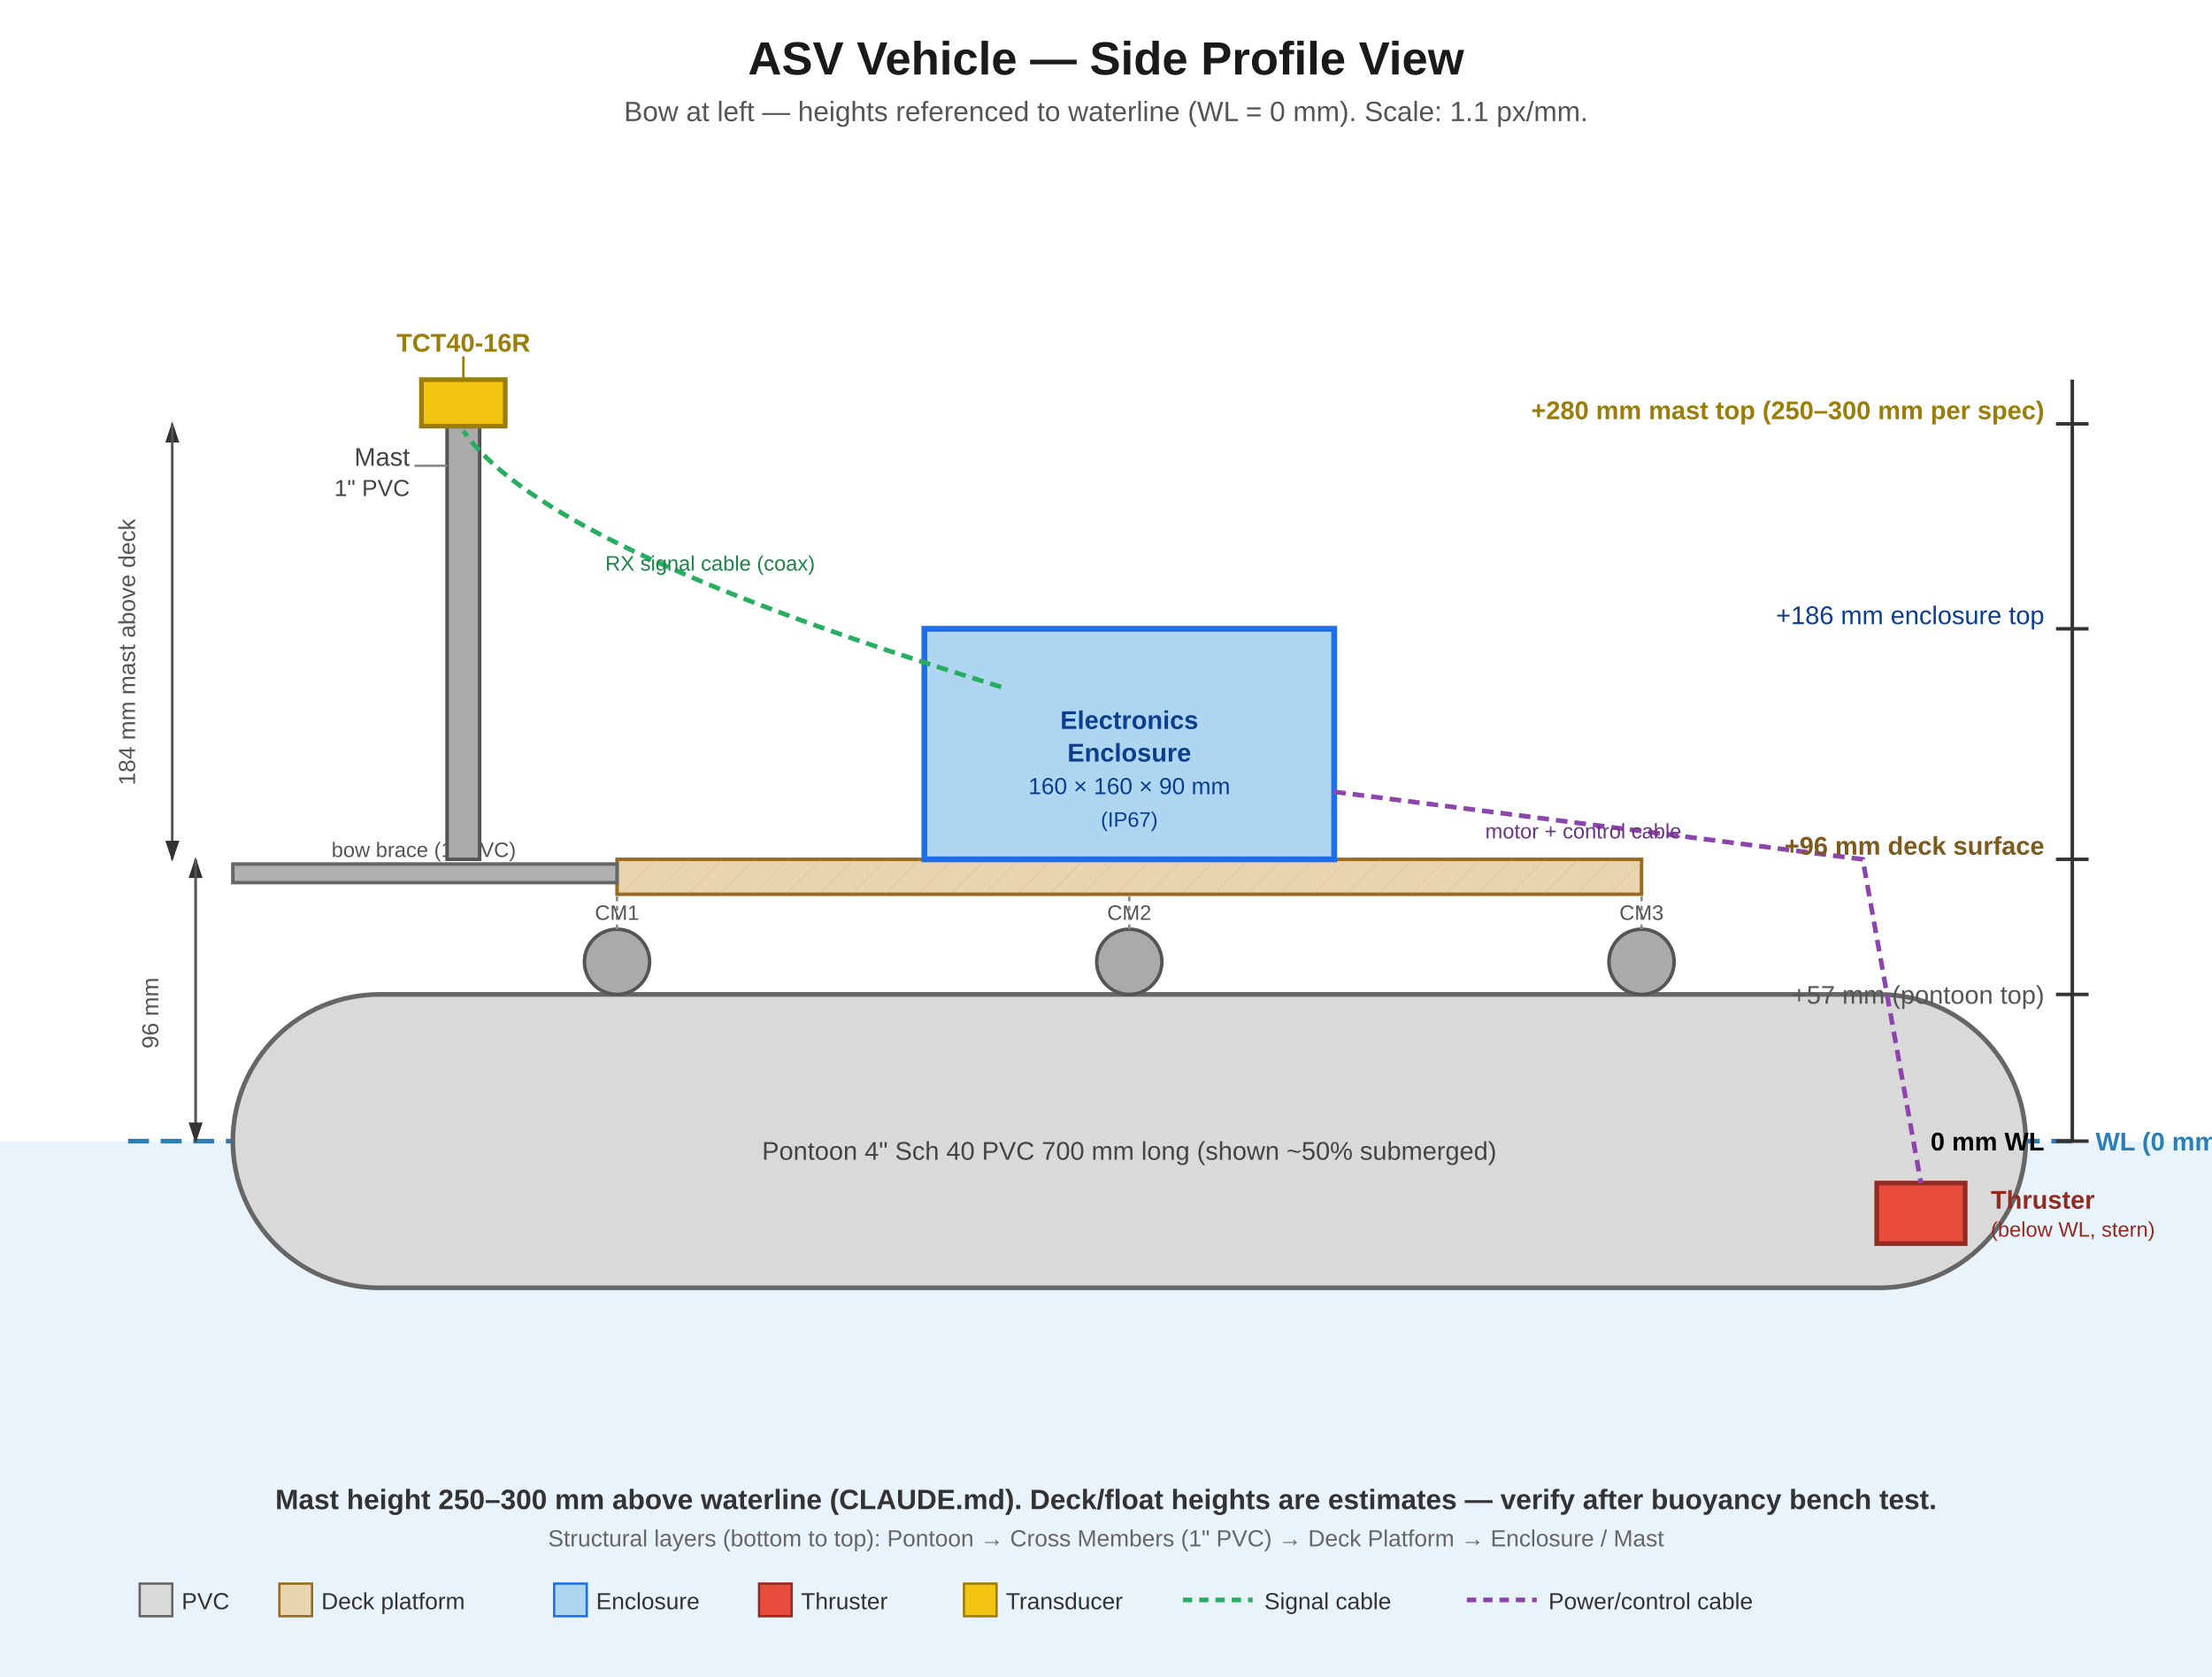
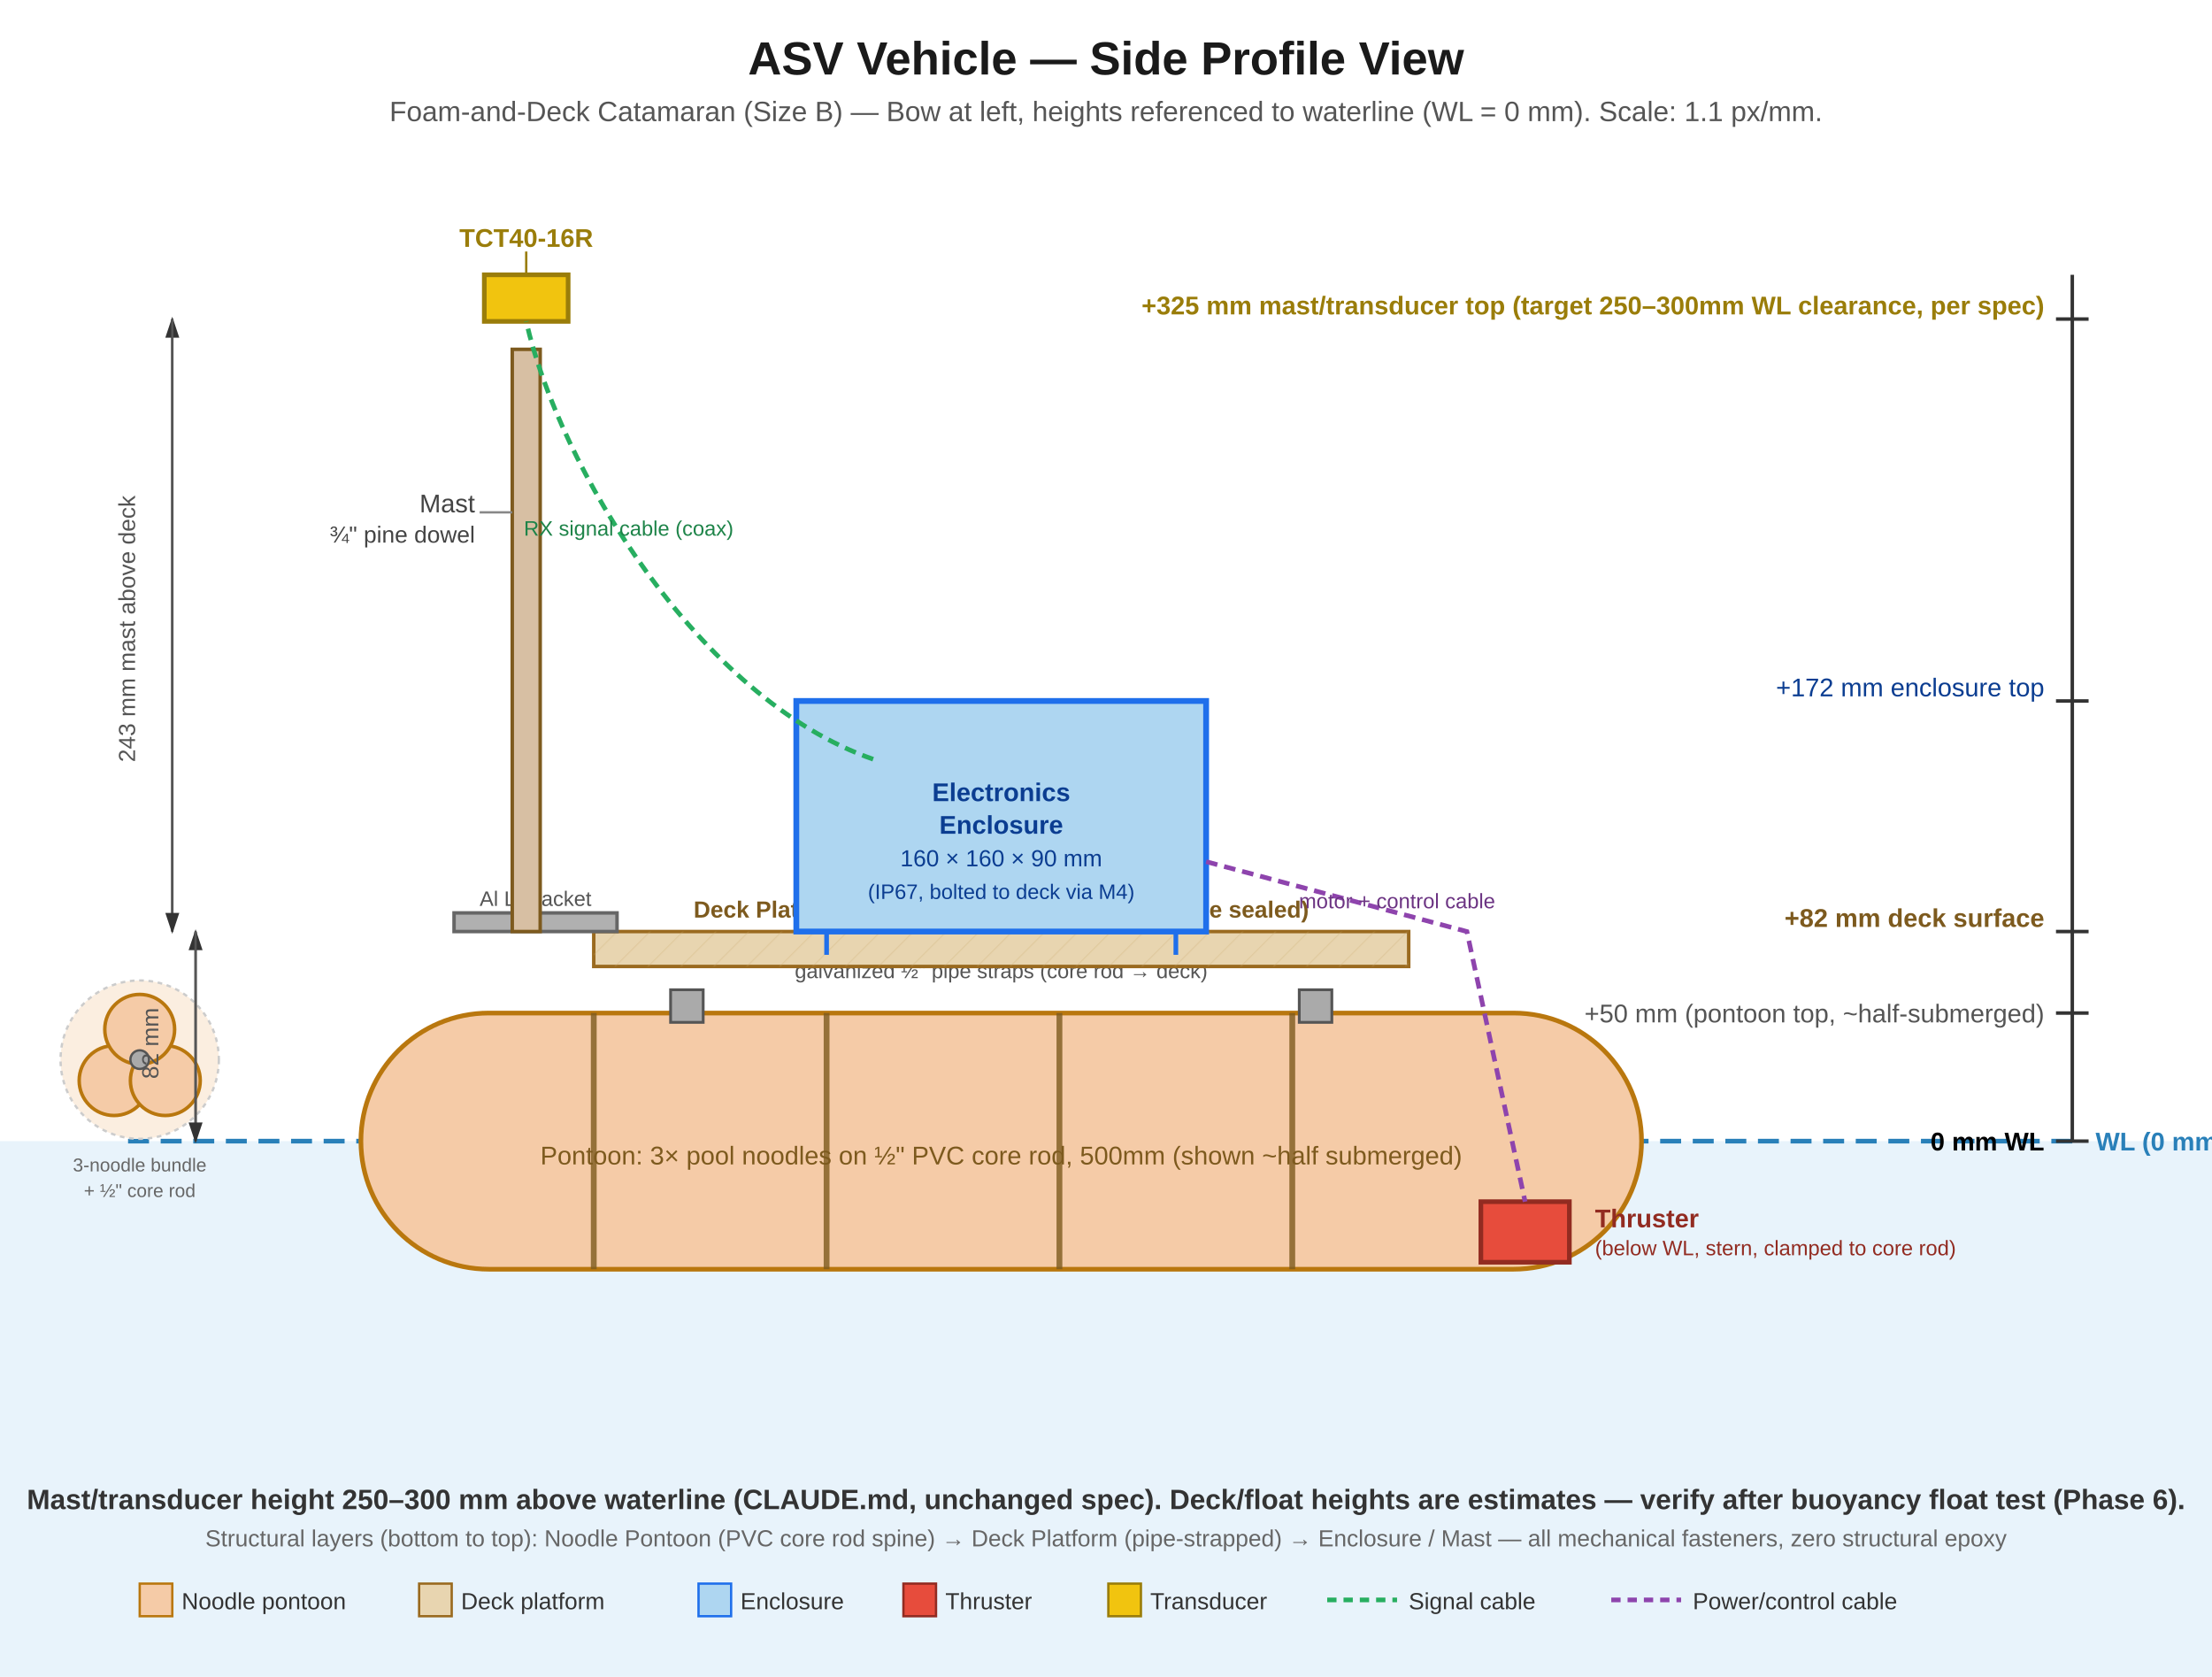
<svg xmlns="http://www.w3.org/2000/svg" viewBox="0 0 950 720" font-family="Arial, sans-serif">
  <rect x="0" y="0" width="950" height="720" fill="#ffffff" />
  <text x="475" y="32" text-anchor="middle" font-size="20" font-weight="bold" fill="#1a1a1a">ASV Vehicle — Side Profile View</text>
-   <text x="475" y="52" text-anchor="middle" font-size="12" fill="#555555">Bow at left — heights referenced to waterline (WL = 0 mm). Scale: 1.1 px/mm.</text>
+   <text x="475" y="52" text-anchor="middle" font-size="12" fill="#555555">Foam-and-Deck Catamaran (Size B) — Bow at left, heights referenced to waterline (WL = 0 mm). Scale: 1.1 px/mm.</text>
  <defs>
    <marker id="arrowD" markerWidth="10" markerHeight="10" refX="8" refY="3" orient="auto" markerUnits="strokeWidth">
      <path d="M0,0 L0,6 L9,3 z" fill="#333" />
    </marker>
    <marker id="arrowBlue" markerWidth="10" markerHeight="10" refX="8" refY="3" orient="auto" markerUnits="strokeWidth">
      <path d="M0,0 L0,6 L9,3 z" fill="#2980b9" />
    </marker>
    <pattern id="deckHatch" patternUnits="userSpaceOnUse" width="10" height="10" patternTransform="rotate(45)">
      <line x1="0" y1="0" x2="0" y2="10" stroke="#c9a96e" stroke-width="1" opacity="0.5" />
    </pattern>
  </defs>
  <rect x="0" y="490" width="950" height="230" fill="#d6eaf8" opacity="0.55" />
  <line x1="55" y1="490" x2="895" y2="490" stroke="#2980b9" stroke-width="2" stroke-dasharray="9,5" />
  <text x="900" y="494" font-size="11" fill="#2980b9" font-weight="bold">WL (0 mm)</text>
-   <rect x="100" y="427" width="770" height="126" rx="63" fill="#d9d9d9" stroke="#666666" stroke-width="2" />
-   <text x="485" y="498" text-anchor="middle" font-size="11" fill="#444">Pontoon  4" Sch 40 PVC  700 mm long  (shown ~50% submerged)</text>
-   <circle cx="265" cy="413" r="14" fill="#aaaaaa" stroke="#555555" stroke-width="1.5" />
-   <circle cx="485" cy="413" r="14" fill="#aaaaaa" stroke="#555555" stroke-width="1.5" />
-   <circle cx="705" cy="413" r="14" fill="#aaaaaa" stroke="#555555" stroke-width="1.5" />
-   <line x1="265" y1="399" x2="265" y2="384" stroke="#888" stroke-width="1" stroke-dasharray="2,2" />
-   <line x1="485" y1="399" x2="485" y2="384" stroke="#888" stroke-width="1" stroke-dasharray="2,2" />
-   <line x1="705" y1="399" x2="705" y2="384" stroke="#888" stroke-width="1" stroke-dasharray="2,2" />
-   <text x="265" y="395" text-anchor="middle" font-size="9" fill="#555">CM1</text>
-   <text x="485" y="395" text-anchor="middle" font-size="9" fill="#555">CM2</text>
-   <text x="705" y="395" text-anchor="middle" font-size="9" fill="#555">CM3</text>
-   <text x="485" y="378" text-anchor="middle" font-size="10" fill="#555">1" PVC cross members × 3  (seen end-on from side)</text>
-   <rect x="265" y="369" width="440" height="15" fill="#e8d5b0" stroke="#9a6a1f" stroke-width="1.5" />
-   <rect x="265" y="369" width="440" height="15" fill="url(#deckHatch)" opacity="0.5" />
-   <text x="485" y="363" text-anchor="middle" font-size="10" fill="#7d5a1e" font-weight="bold">Deck Platform  (marine ply / Al sheet)</text>
-   <rect x="100" y="371" width="165" height="8" fill="#b0b0b0" stroke="#666" stroke-width="1.5" />
-   <text x="182" y="368" text-anchor="middle" font-size="9" fill="#555">bow brace (1" PVC)</text>
-   <rect x="192" y="182" width="14" height="187" fill="#aaaaaa" stroke="#555555" stroke-width="1.5" />
-   <text x="176" y="200" text-anchor="end" font-size="11" fill="#444">Mast</text>
-   <text x="176" y="213" text-anchor="end" font-size="10" fill="#444">1" PVC</text>
-   <line x1="178" y1="200" x2="192" y2="200" stroke="#888" stroke-width="1" />
-   <rect x="181" y="163" width="36" height="20" fill="#f1c40f" stroke="#9a7d0a" stroke-width="2" />
-   <text x="199" y="151" text-anchor="middle" font-size="11" fill="#9a7d0a" font-weight="bold">TCT40-16R</text>
-   <line x1="199" y1="153" x2="199" y2="163" stroke="#9a7d0a" stroke-width="1" />
-   <rect x="397" y="270" width="176" height="99" fill="#aed6f1" stroke="#1f6feb" stroke-width="2.5" />
-   <text x="485" y="313" text-anchor="middle" font-size="11" font-weight="bold" fill="#0b3d91">Electronics</text>
-   <text x="485" y="327" text-anchor="middle" font-size="11" font-weight="bold" fill="#0b3d91">Enclosure</text>
-   <text x="485" y="341" text-anchor="middle" font-size="10" fill="#0b3d91">160 × 160 × 90 mm</text>
-   <text x="485" y="355" text-anchor="middle" font-size="9" fill="#0b3d91">(IP67)</text>
-   <rect x="806" y="508" width="38" height="26" fill="#e74c3c" stroke="#922b21" stroke-width="2" />
-   <text x="855" y="519" font-size="11" fill="#922b21" font-weight="bold">Thruster</text>
-   <text x="855" y="531" font-size="9" fill="#922b21">(below WL, stern)</text>
-   <path d="M 430 295 C 350 270, 230 230, 199 185" fill="none" stroke="#27ae60" stroke-width="2" stroke-dasharray="5,3" />
-   <text x="305" y="245" text-anchor="middle" font-size="9" fill="#1e8449">RX signal cable (coax)</text>
-   <path d="M 573 340 L 800 369 L 825 508" fill="none" stroke="#8e44ad" stroke-width="2" stroke-dasharray="5,3" />
-   <text x="680" y="360" text-anchor="middle" font-size="9" fill="#6c3483">motor + control cable</text>
-   <line x1="890" y1="490" x2="890" y2="163" stroke="#333" stroke-width="1.5" />
+   <rect x="155" y="435" width="550" height="110" rx="55" fill="#f5cba7" stroke="#b9770e" stroke-width="2" />
+   <text x="430" y="500" text-anchor="middle" font-size="11" fill="#7d5a1e">Pontoon: 3× pool noodles on ½" PVC core rod, 500mm (shown ~half submerged)</text>
+   <g transform="translate(60,455)">
+     <circle cx="0" cy="0" r="34" fill="#fbeee0" stroke="#cccccc" stroke-width="1" stroke-dasharray="2,2" />
+     <circle cx="-11" cy="9" r="15" fill="#f5cba7" stroke="#b9770e" stroke-width="1.5" />
+     <circle cx="11" cy="9" r="15" fill="#f5cba7" stroke="#b9770e" stroke-width="1.5" />
+     <circle cx="0" cy="-13" r="15" fill="#f5cba7" stroke="#b9770e" stroke-width="1.5" />
+     <circle cx="0" cy="0" r="4" fill="#aaaaaa" stroke="#555555" stroke-width="1" />
+     <text x="0" y="48" text-anchor="middle" font-size="8" fill="#666">3-noodle bundle</text>
+     <text x="0" y="59" text-anchor="middle" font-size="8" fill="#666">+ ½" core rod</text>
+   </g>
+   <g stroke="#7d5a1e" stroke-width="2.5" opacity="0.8">
+     <line x1="255" y1="435" x2="255" y2="545" />
+     <line x1="355" y1="435" x2="355" y2="545" />
+     <line x1="455" y1="435" x2="455" y2="545" />
+     <line x1="555" y1="435" x2="555" y2="545" />
+   </g>
+   <rect x="288" y="425" width="14" height="14" fill="#aaaaaa" stroke="#555555" stroke-width="1.2" />
+   <rect x="558" y="425" width="14" height="14" fill="#aaaaaa" stroke="#555555" stroke-width="1.2" />
+   <text x="430" y="420" text-anchor="middle" font-size="9" fill="#555">galvanized ½" pipe straps (core rod → deck)</text>
+   <rect x="255" y="400" width="350" height="15" fill="#e8d5b0" stroke="#9a6a1f" stroke-width="1.5" />
+   <rect x="255" y="400" width="350" height="15" fill="url(#deckHatch)" opacity="0.5" />
+   <text x="430" y="394" text-anchor="middle" font-size="10" fill="#7d5a1e" font-weight="bold">Deck Platform (¾" plywood/pine, Spar Urethane sealed)</text>
+   <rect x="195" y="392" width="70" height="8" fill="#b0b0b0" stroke="#666" stroke-width="1.5" />
+   <text x="230" y="389" text-anchor="middle" font-size="9" fill="#555">Al L-bracket</text>
+   <rect x="220" y="150" width="12" height="250" fill="#d7bfa3" stroke="#7d5a1e" stroke-width="1.5" />
+   <text x="204" y="220" text-anchor="end" font-size="11" fill="#444">Mast</text>
+   <text x="204" y="233" text-anchor="end" font-size="10" fill="#444">¾" pine dowel</text>
+   <line x1="206" y1="220" x2="220" y2="220" stroke="#888" stroke-width="1" />
+   <rect x="208" y="118" width="36" height="20" fill="#f1c40f" stroke="#9a7d0a" stroke-width="2" />
+   <text x="226" y="106" text-anchor="middle" font-size="11" fill="#9a7d0a" font-weight="bold">TCT40-16R</text>
+   <line x1="226" y1="108" x2="226" y2="118" stroke="#9a7d0a" stroke-width="1" />
+   <rect x="342" y="301" width="176" height="99" fill="#aed6f1" stroke="#1f6feb" stroke-width="2.5" />
+   <text x="430" y="344" text-anchor="middle" font-size="11" font-weight="bold" fill="#0b3d91">Electronics</text>
+   <text x="430" y="358" text-anchor="middle" font-size="11" font-weight="bold" fill="#0b3d91">Enclosure</text>
+   <text x="430" y="372" text-anchor="middle" font-size="10" fill="#0b3d91">160 × 160 × 90 mm</text>
+   <text x="430" y="386" text-anchor="middle" font-size="9" fill="#0b3d91">(IP67, bolted to deck via M4)</text>
+   <line x1="355" y1="400" x2="355" y2="410" stroke="#1f6feb" stroke-width="2" />
+   <line x1="505" y1="400" x2="505" y2="410" stroke="#1f6feb" stroke-width="2" />
+   <rect x="636" y="516" width="38" height="26" fill="#e74c3c" stroke="#922b21" stroke-width="2" />
+   <text x="685" y="527" font-size="11" fill="#922b21" font-weight="bold">Thruster</text>
+   <text x="685" y="539" font-size="9" fill="#922b21">(below WL, stern, clamped to core rod)</text>
+   <path d="M 375 326 C 300 300, 240 200, 226 138" fill="none" stroke="#27ae60" stroke-width="2" stroke-dasharray="5,3" />
+   <text x="270" y="230" text-anchor="middle" font-size="9" fill="#1e8449">RX signal cable (coax)</text>
+   <path d="M 518 370 L 630 400 L 655 516" fill="none" stroke="#8e44ad" stroke-width="2" stroke-dasharray="5,3" />
+   <text x="600" y="390" text-anchor="middle" font-size="9" fill="#6c3483">motor + control cable</text>
+   <line x1="890" y1="490" x2="890" y2="118" stroke="#333" stroke-width="1.5" />
  <line x1="883" y1="490" x2="897" y2="490" stroke="#333" stroke-width="1.5" />
  <text x="878" y="494" text-anchor="end" font-size="11" fill="#000" font-weight="bold">0 mm  WL</text>
-   <line x1="883" y1="427" x2="897" y2="427" stroke="#333" stroke-width="1.5" />
-   <text x="878" y="431" text-anchor="end" font-size="11" fill="#555">+57 mm  (pontoon top)</text>
-   <line x1="883" y1="369" x2="897" y2="369" stroke="#333" stroke-width="1.5" />
-   <text x="878" y="367" text-anchor="end" font-size="11" fill="#7d5a1e" font-weight="bold">+96 mm  deck surface</text>
-   <line x1="883" y1="270" x2="897" y2="270" stroke="#333" stroke-width="1.5" />
-   <text x="878" y="268" text-anchor="end" font-size="11" fill="#0b3d91">+186 mm  enclosure top</text>
-   <line x1="883" y1="182" x2="897" y2="182" stroke="#333" stroke-width="1.5" />
-   <text x="878" y="180" text-anchor="end" font-size="11" fill="#9a7d0a" font-weight="bold">+280 mm  mast top (250–300 mm per spec)</text>
-   <line x1="84" y1="490" x2="84" y2="369" stroke="#555" stroke-width="1" marker-end="url(#arrowD)" />
-   <line x1="84" y1="369" x2="84" y2="490" stroke="#555" stroke-width="1" marker-end="url(#arrowD)" />
-   <text x="68" y="435" text-anchor="middle" font-size="10" fill="#555" transform="rotate(-90,68,435)">96 mm</text>
-   <line x1="74" y1="369" x2="74" y2="182" stroke="#555" stroke-width="1" marker-end="url(#arrowD)" />
-   <line x1="74" y1="182" x2="74" y2="369" stroke="#555" stroke-width="1" marker-end="url(#arrowD)" />
-   <text x="58" y="280" text-anchor="middle" font-size="10" fill="#555" transform="rotate(-90,58,280)">184 mm mast above deck</text>
-   <text x="475" y="648" text-anchor="middle" font-size="12" fill="#333" font-weight="bold">Mast height 250–300 mm above waterline (CLAUDE.md). Deck/float heights are estimates — verify after buoyancy bench test.</text>
-   <text x="475" y="664" text-anchor="middle" font-size="10" fill="#666">Structural layers (bottom to top): Pontoon → Cross Members (1" PVC) → Deck Platform → Enclosure / Mast</text>
+   <line x1="883" y1="435" x2="897" y2="435" stroke="#333" stroke-width="1.5" />
+   <text x="878" y="439" text-anchor="end" font-size="11" fill="#555">+50 mm  (pontoon top, ~half-submerged)</text>
+   <line x1="883" y1="400" x2="897" y2="400" stroke="#333" stroke-width="1.5" />
+   <text x="878" y="398" text-anchor="end" font-size="11" fill="#7d5a1e" font-weight="bold">+82 mm  deck surface</text>
+   <line x1="883" y1="301" x2="897" y2="301" stroke="#333" stroke-width="1.5" />
+   <text x="878" y="299" text-anchor="end" font-size="11" fill="#0b3d91">+172 mm  enclosure top</text>
+   <line x1="883" y1="137" x2="897" y2="137" stroke="#333" stroke-width="1.5" />
+   <text x="878" y="135" text-anchor="end" font-size="11" fill="#9a7d0a" font-weight="bold">+325 mm  mast/transducer top (target 250–300mm WL clearance, per spec)</text>
+   <line x1="84" y1="490" x2="84" y2="400" stroke="#555" stroke-width="1" marker-end="url(#arrowD)" />
+   <line x1="84" y1="400" x2="84" y2="490" stroke="#555" stroke-width="1" marker-end="url(#arrowD)" />
+   <text x="68" y="448" text-anchor="middle" font-size="10" fill="#555" transform="rotate(-90,68,448)">82 mm</text>
+   <line x1="74" y1="400" x2="74" y2="137" stroke="#555" stroke-width="1" marker-end="url(#arrowD)" />
+   <line x1="74" y1="137" x2="74" y2="400" stroke="#555" stroke-width="1" marker-end="url(#arrowD)" />
+   <text x="58" y="270" text-anchor="middle" font-size="10" fill="#555" transform="rotate(-90,58,270)">243 mm mast above deck</text>
+   <text x="475" y="648" text-anchor="middle" font-size="12" fill="#333" font-weight="bold">Mast/transducer height 250–300 mm above waterline (CLAUDE.md, unchanged spec). Deck/float heights are estimates — verify after buoyancy float test (Phase 6).</text>
+   <text x="475" y="664" text-anchor="middle" font-size="10" fill="#666">Structural layers (bottom to top): Noodle Pontoon (PVC core rod spine) → Deck Platform (pipe-strapped) → Enclosure / Mast — all mechanical fasteners, zero structural epoxy</text>
  <g transform="translate(60,680)">
-     <rect x="0" y="0" width="14" height="14" fill="#d9d9d9" stroke="#666" />
-     <text x="18" y="11" font-size="10" fill="#333">PVC</text>
-     <rect x="60" y="0" width="14" height="14" fill="#e8d5b0" stroke="#9a6a1f" />
-     <text x="78" y="11" font-size="10" fill="#333">Deck platform</text>
-     <rect x="178" y="0" width="14" height="14" fill="#aed6f1" stroke="#1f6feb" />
-     <text x="196" y="11" font-size="10" fill="#333">Enclosure</text>
-     <rect x="266" y="0" width="14" height="14" fill="#e74c3c" stroke="#922b21" />
-     <text x="284" y="11" font-size="10" fill="#333">Thruster</text>
-     <rect x="354" y="0" width="14" height="14" fill="#f1c40f" stroke="#9a7d0a" />
-     <text x="372" y="11" font-size="10" fill="#333">Transducer</text>
-     <line x1="448" y1="7" x2="478" y2="7" stroke="#27ae60" stroke-width="2" stroke-dasharray="4,3" />
-     <text x="483" y="11" font-size="10" fill="#333">Signal cable</text>
-     <line x1="570" y1="7" x2="600" y2="7" stroke="#8e44ad" stroke-width="2" stroke-dasharray="4,3" />
-     <text x="605" y="11" font-size="10" fill="#333">Power/control cable</text>
+     <rect x="0" y="0" width="14" height="14" fill="#f5cba7" stroke="#b9770e" />
+     <text x="18" y="11" font-size="10" fill="#333">Noodle pontoon</text>
+     <rect x="120" y="0" width="14" height="14" fill="#e8d5b0" stroke="#9a6a1f" />
+     <text x="138" y="11" font-size="10" fill="#333">Deck platform</text>
+     <rect x="240" y="0" width="14" height="14" fill="#aed6f1" stroke="#1f6feb" />
+     <text x="258" y="11" font-size="10" fill="#333">Enclosure</text>
+     <rect x="328" y="0" width="14" height="14" fill="#e74c3c" stroke="#922b21" />
+     <text x="346" y="11" font-size="10" fill="#333">Thruster</text>
+     <rect x="416" y="0" width="14" height="14" fill="#f1c40f" stroke="#9a7d0a" />
+     <text x="434" y="11" font-size="10" fill="#333">Transducer</text>
+     <line x1="510" y1="7" x2="540" y2="7" stroke="#27ae60" stroke-width="2" stroke-dasharray="4,3" />
+     <text x="545" y="11" font-size="10" fill="#333">Signal cable</text>
+     <line x1="632" y1="7" x2="662" y2="7" stroke="#8e44ad" stroke-width="2" stroke-dasharray="4,3" />
+     <text x="667" y="11" font-size="10" fill="#333">Power/control cable</text>
  </g>
</svg>
